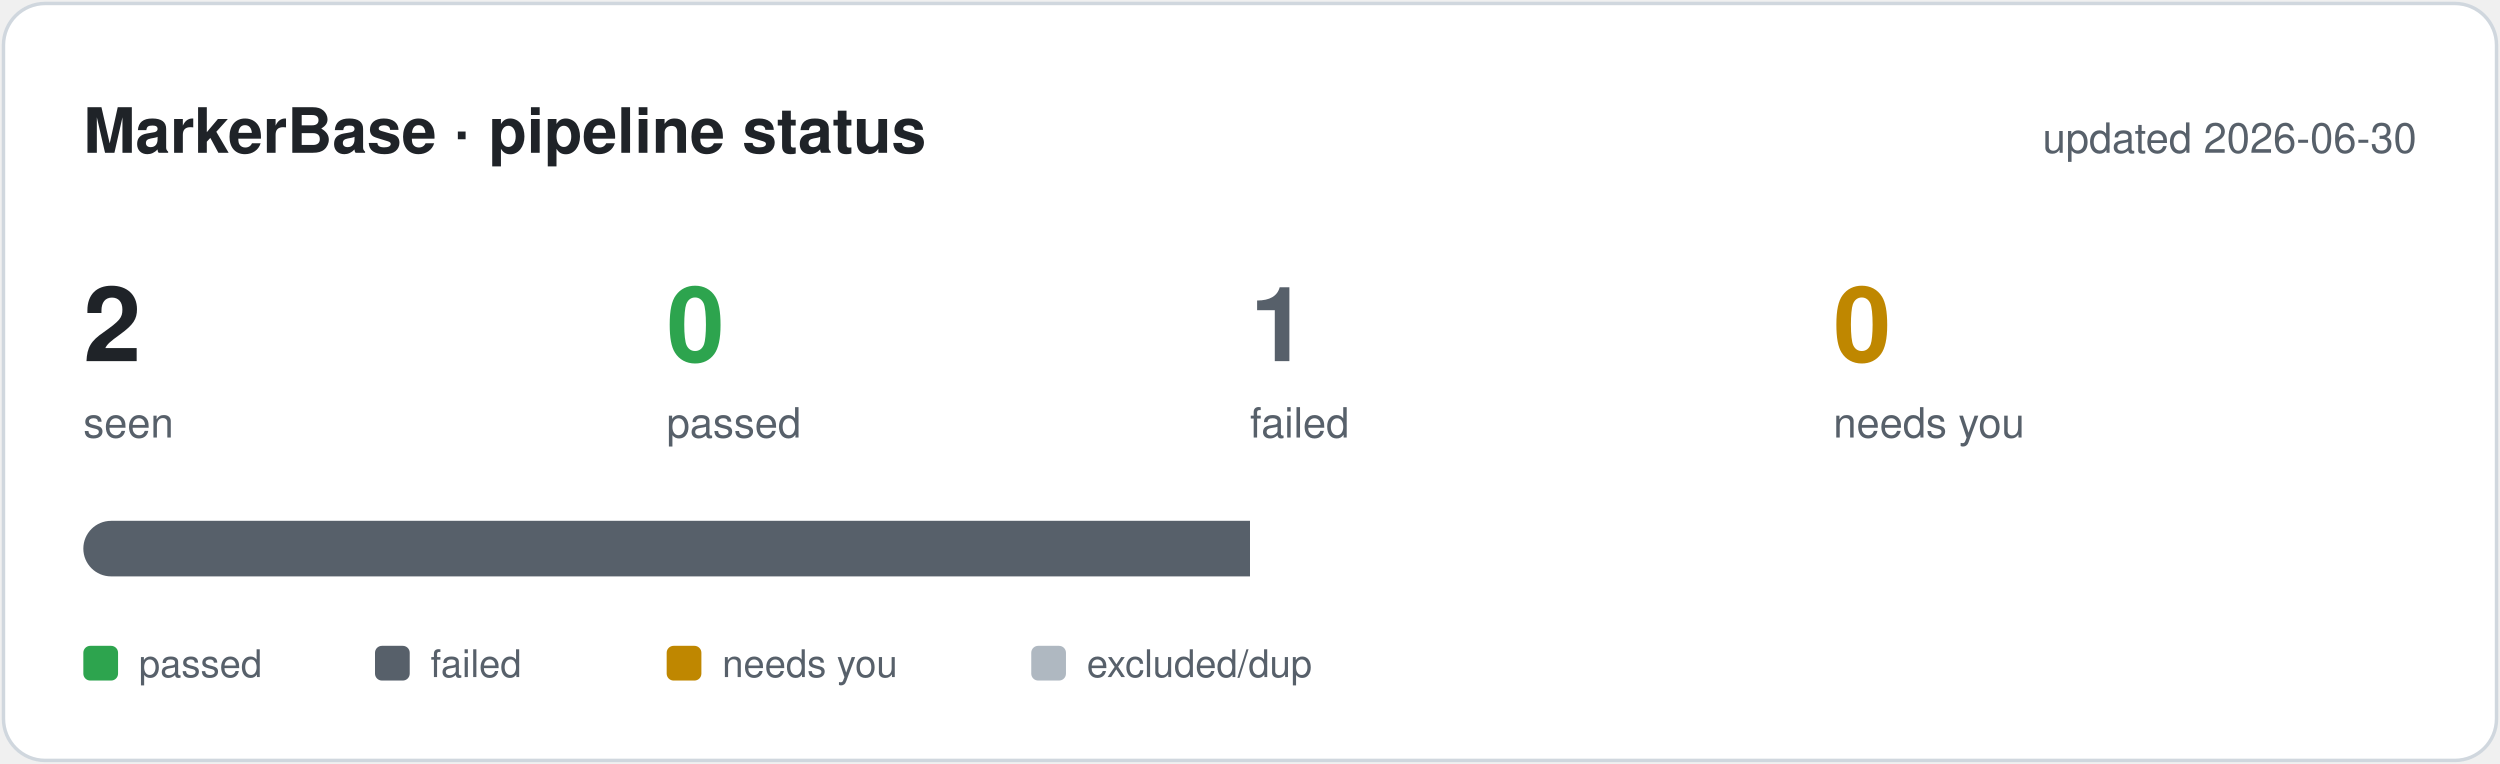
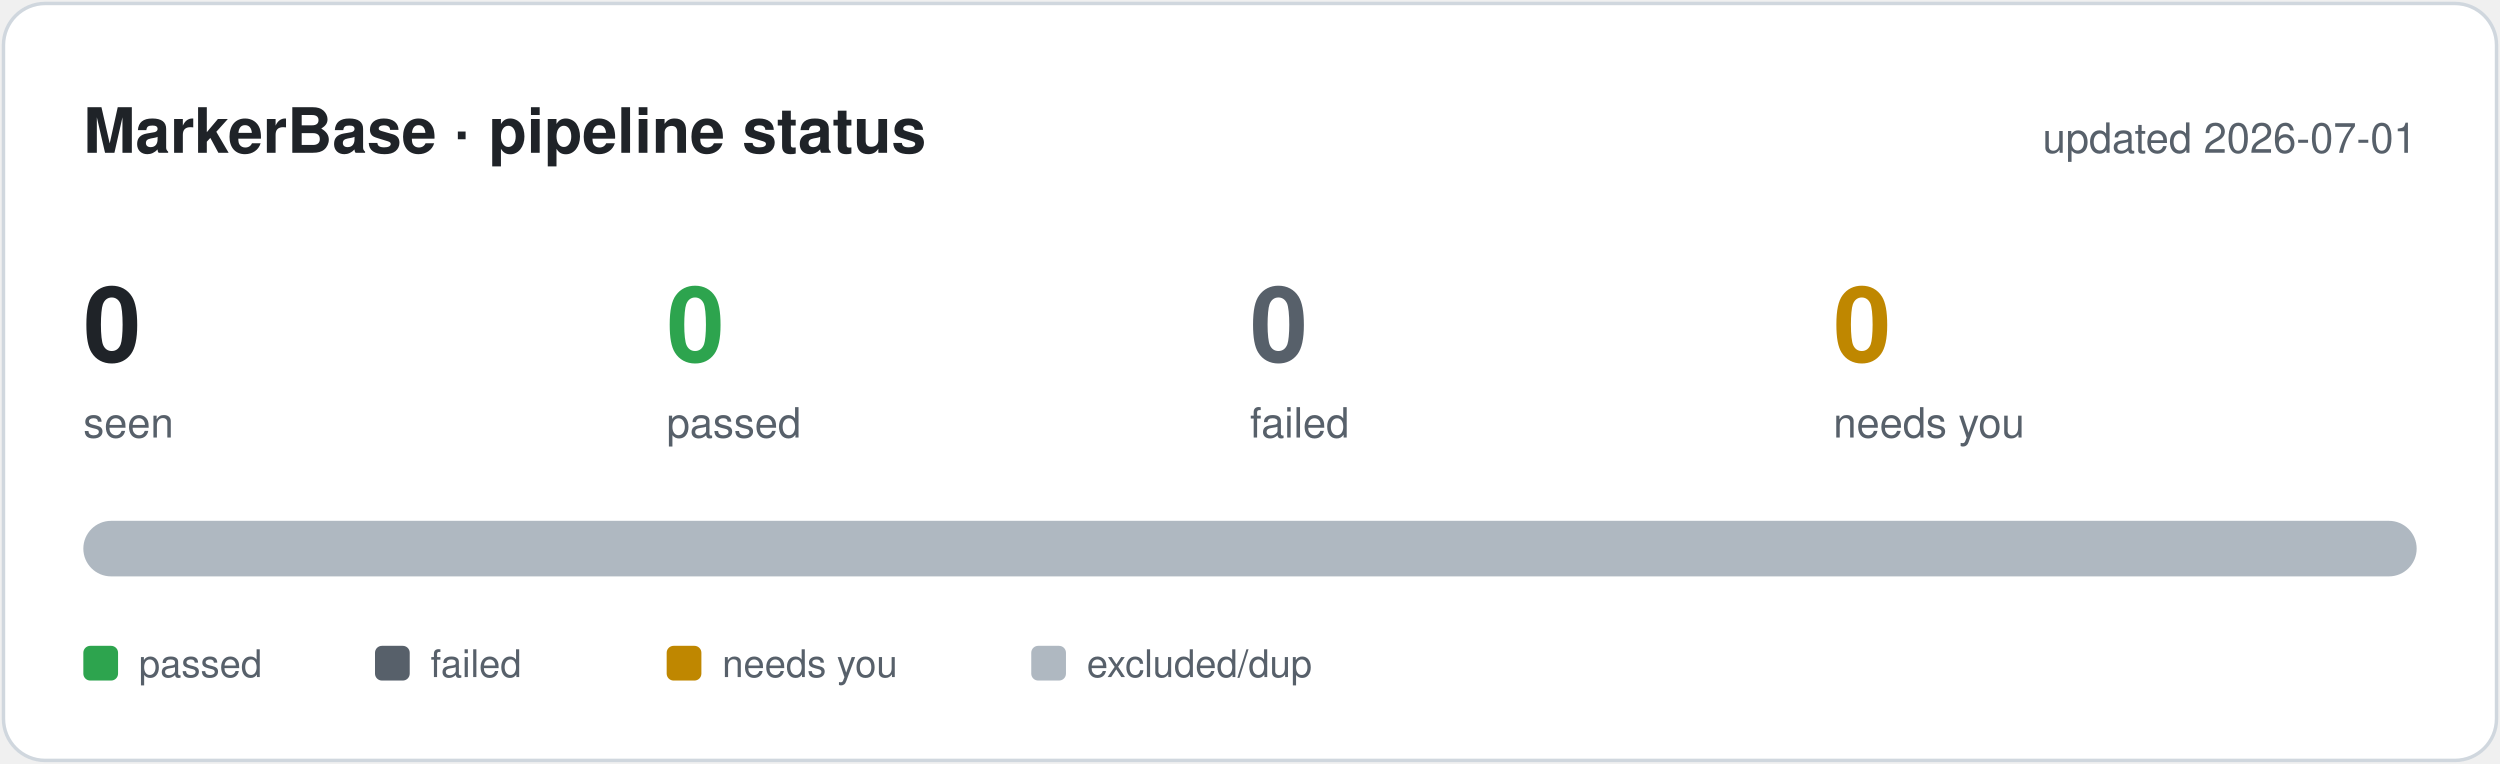
<svg xmlns="http://www.w3.org/2000/svg" width="720" height="220" viewBox="0 0 720 220" font-family="-apple-system, Segoe UI, Helvetica, Arial, sans-serif">
  <defs>
    <clipPath id="bar">
      <rect x="24" y="150" width="672" height="16" rx="8" />
    </clipPath>
  </defs>
  <rect x="1" y="1" width="718" height="218" rx="12" fill="#ffffff" stroke="#d0d7de" />
  <text x="24" y="44" font-size="18" font-weight="700" fill="#1f2328">MarkerBase · pipeline status</text>
-   <text x="696" y="44" font-size="12" text-anchor="end" fill="#57606a">updated 2026-06-30</text>
-   <text x="24" y="104" font-size="30" font-weight="700" fill="#1f2328">2</text>
+   <text x="696" y="44" font-size="12" text-anchor="end" fill="#57606a">updated 2026-07-01</text>
+   <text x="24" y="104" font-size="30" font-weight="700" fill="#1f2328">0</text>
  <text x="24" y="126" font-size="12" fill="#57606a">seen</text>
  <text x="192" y="104" font-size="30" font-weight="700" fill="#2da44e">0</text>
  <text x="192" y="126" font-size="12" fill="#57606a">passed</text>
-   <text x="360" y="104" font-size="30" font-weight="700" fill="#57606a">1</text>
+   <text x="360" y="104" font-size="30" font-weight="700" fill="#57606a">0</text>
  <text x="360" y="126" font-size="12" fill="#57606a">failed</text>
  <text x="528" y="104" font-size="30" font-weight="700" fill="#bf8700">0</text>
  <text x="528" y="126" font-size="12" fill="#57606a">needs you</text>
  <g clip-path="url(#bar)">
-     <rect x="24.0" y="150" width="336.0" height="16" fill="#57606a" />
+     <rect x="24" y="150" width="672" height="16" fill="#afb8c1" />
  </g>
  <rect x="24" y="186" width="10" height="10" rx="2" fill="#2da44e" />
  <text x="40" y="195" font-size="11" fill="#57606a">passed</text>
  <rect x="108" y="186" width="10" height="10" rx="2" fill="#57606a" />
  <text x="124" y="195" font-size="11" fill="#57606a">failed</text>
  <rect x="192" y="186" width="10" height="10" rx="2" fill="#bf8700" />
  <text x="208" y="195" font-size="11" fill="#57606a">needs you</text>
  <rect x="297" y="186" width="10" height="10" rx="2" fill="#afb8c1" />
  <text x="313" y="195" font-size="11" fill="#57606a">excluded/dup</text>
</svg>
